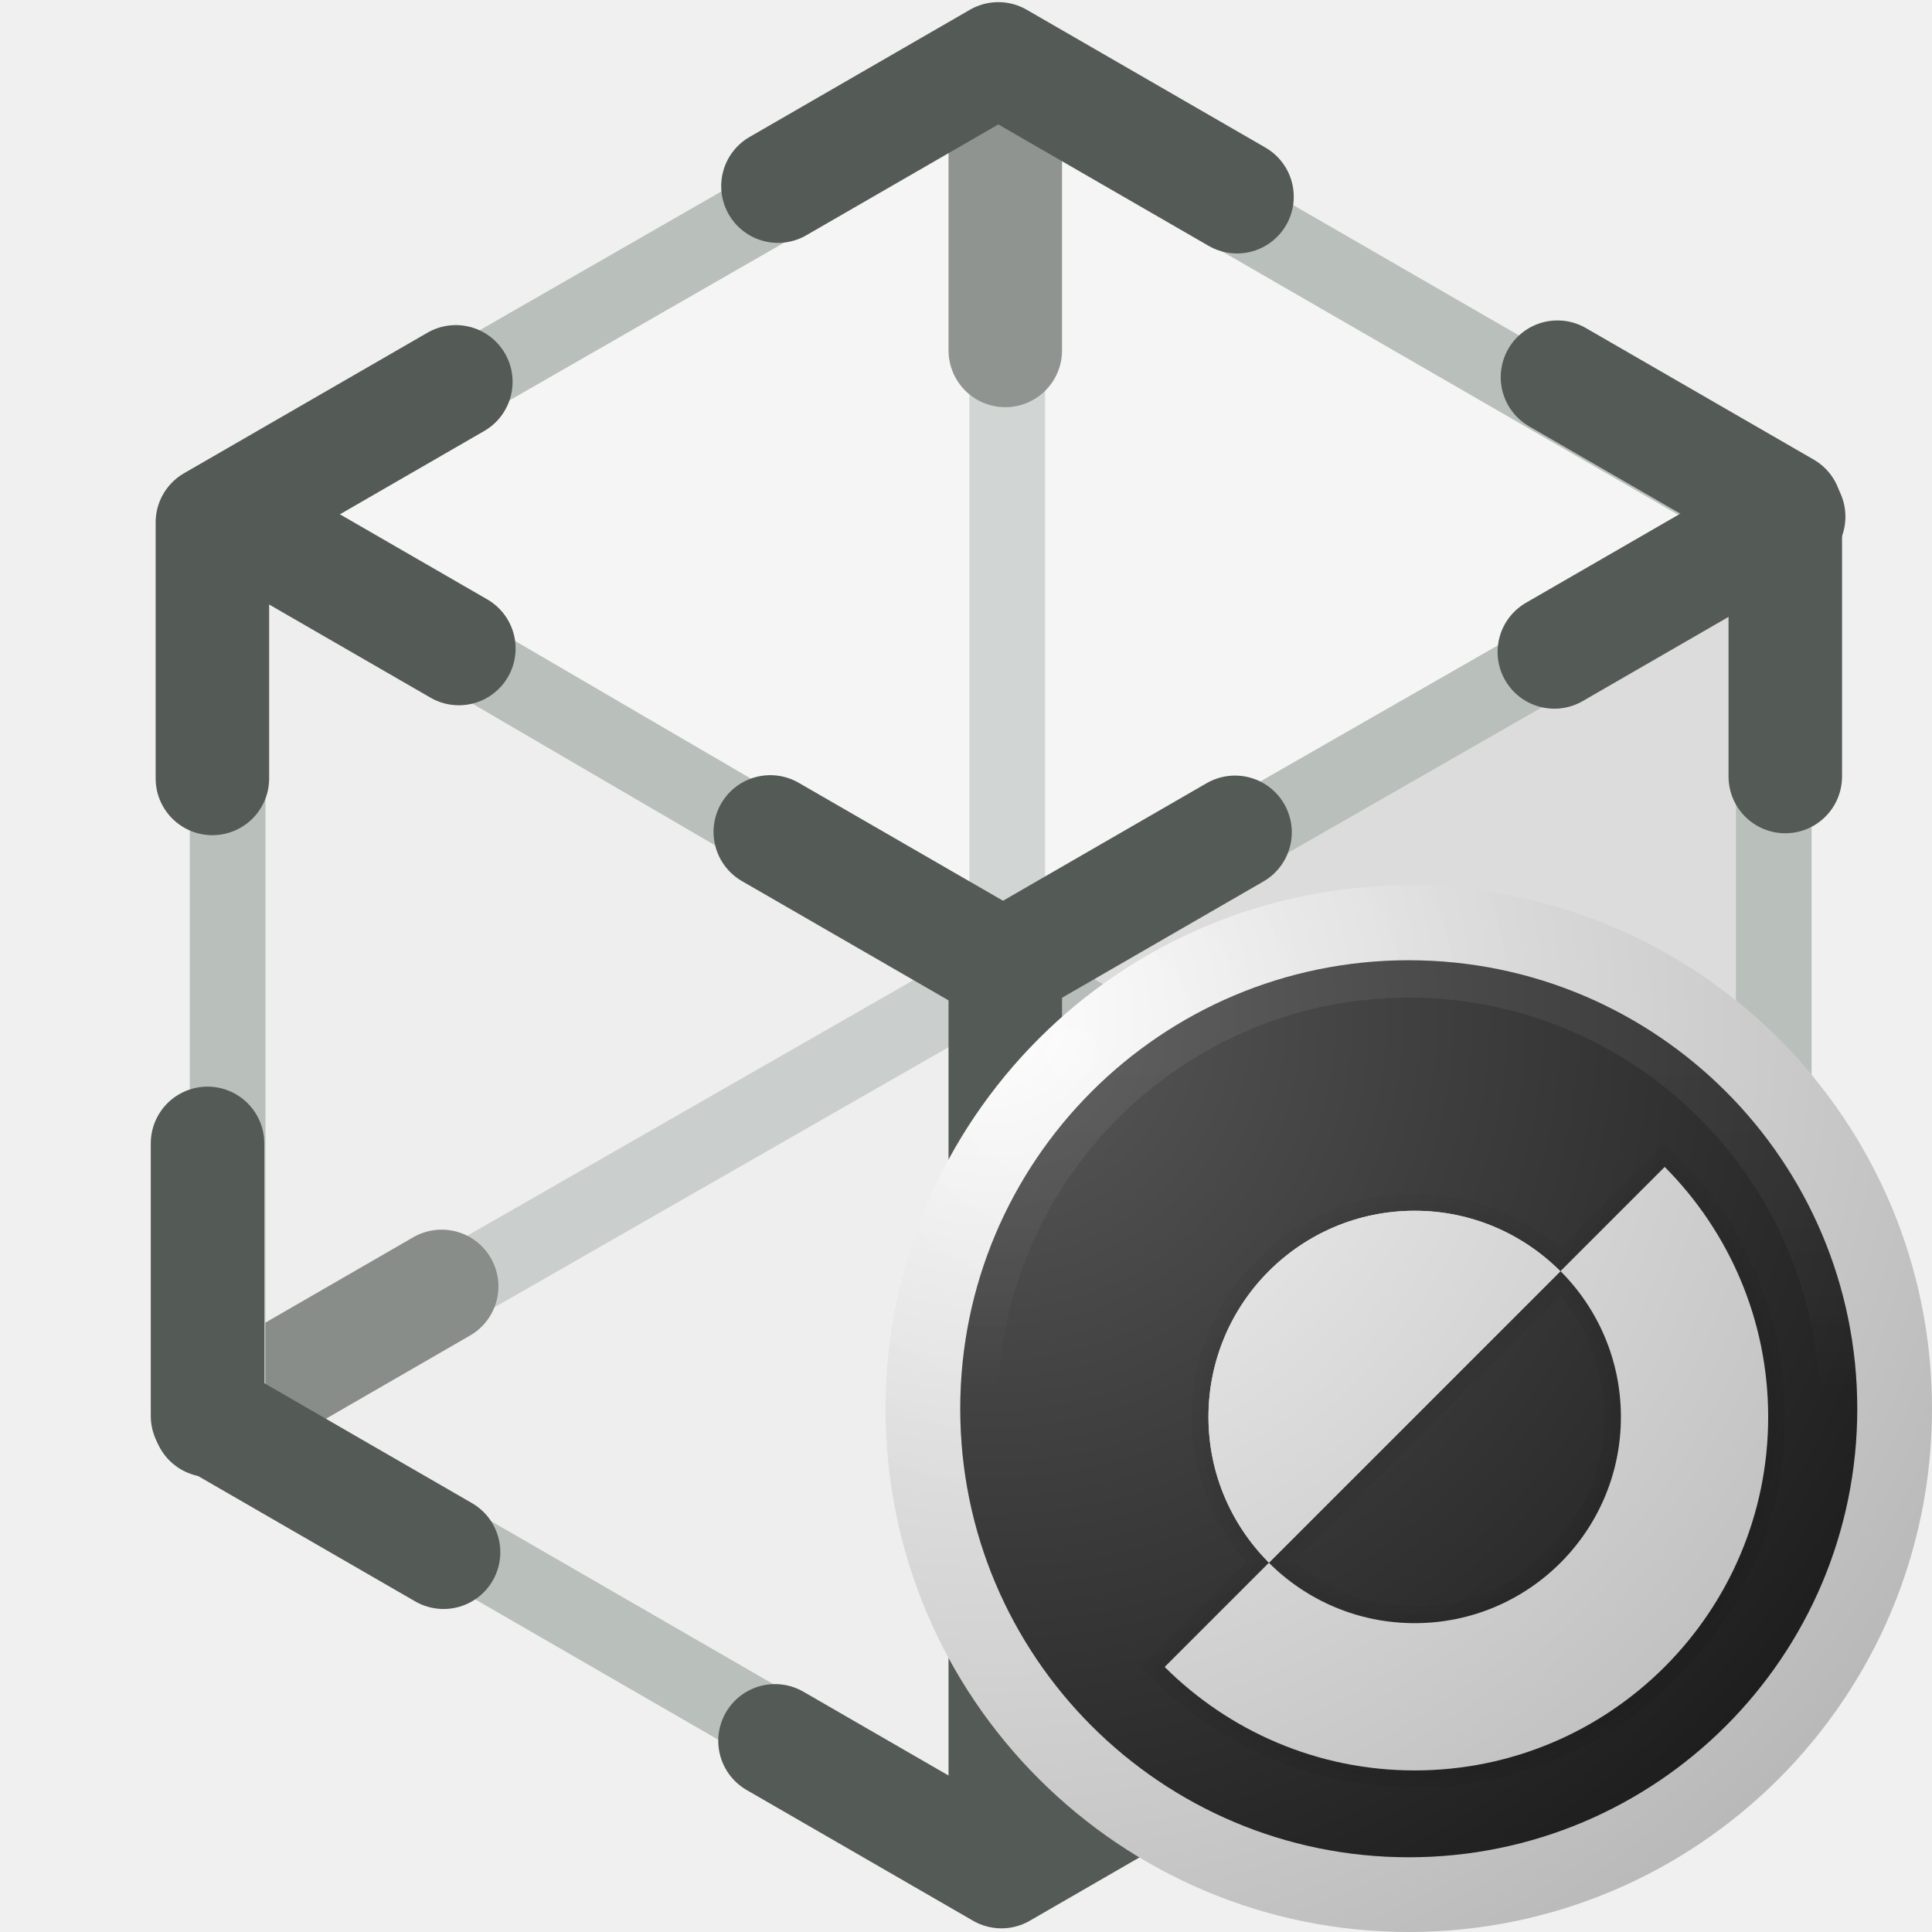
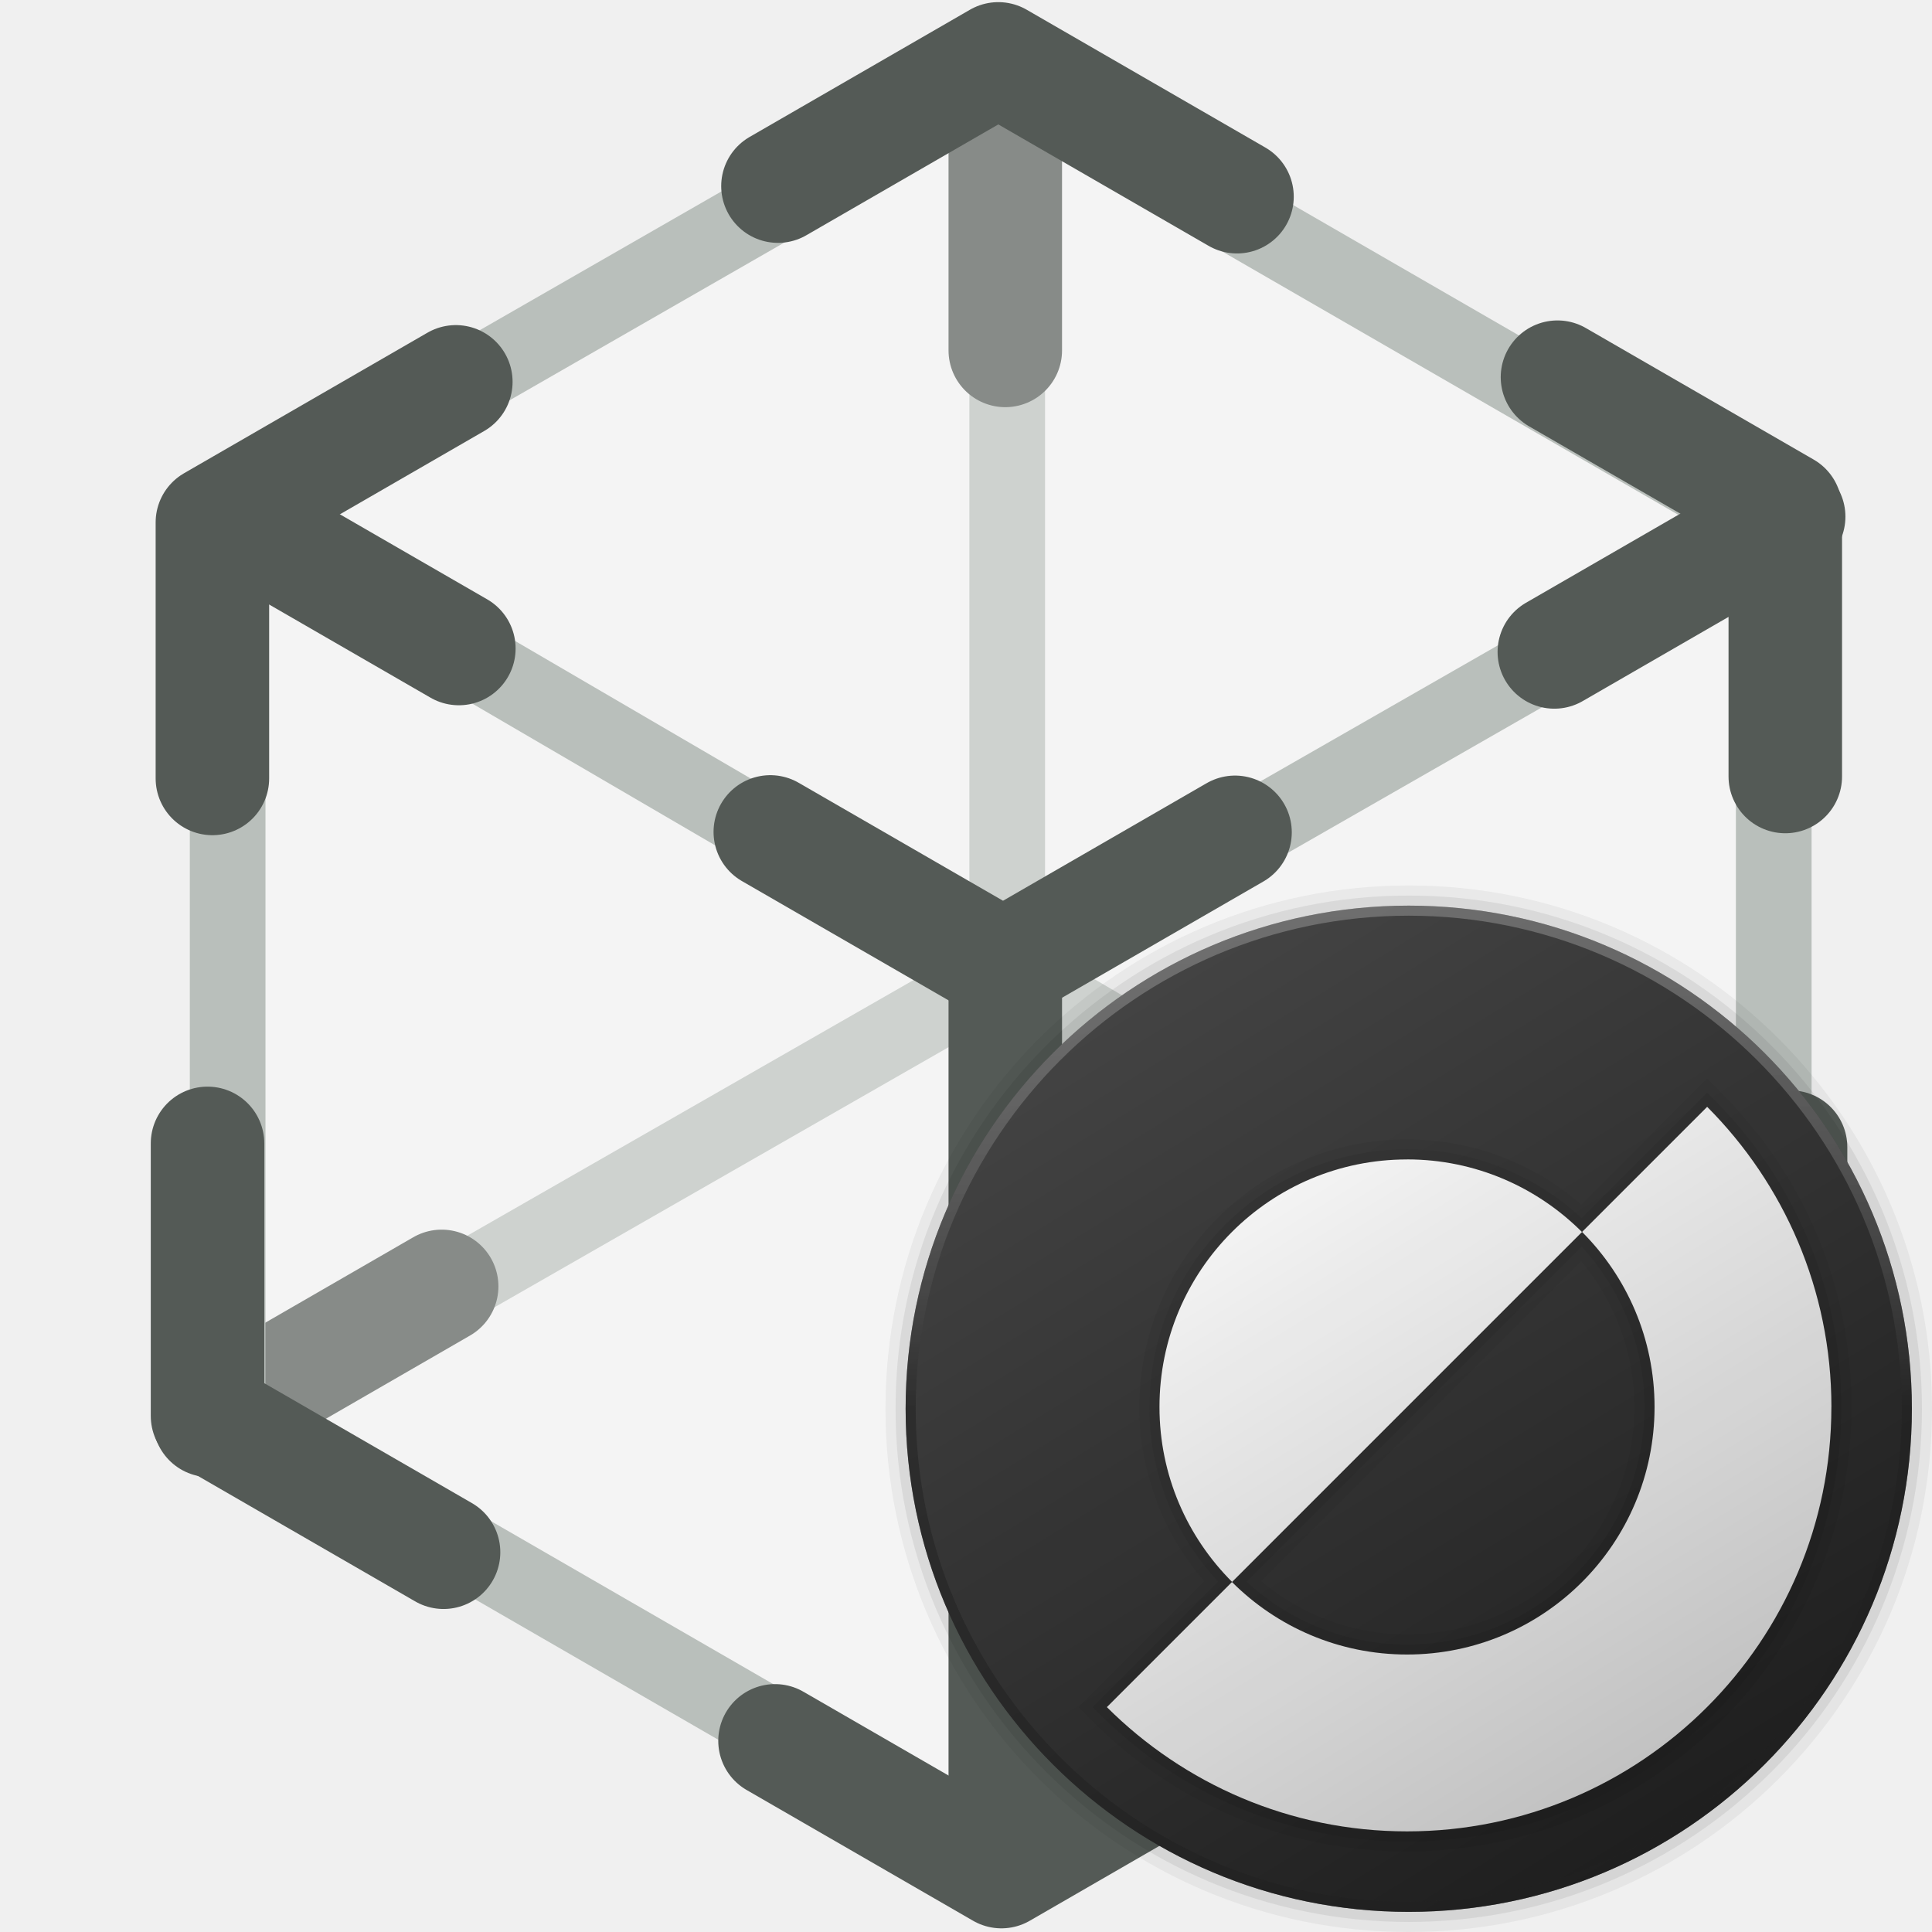
- <svg xmlns="http://www.w3.org/2000/svg" width="48" height="48" viewBox="0 0 48 48">
+ <svg xmlns="http://www.w3.org/2000/svg" xmlns:xlink="http://www.w3.org/1999/xlink" width="48" height="48" viewBox="0 0 48 48">
  <defs>
-     <radialGradient id="radial-gradient" cx="26.643" cy="26.179" fx="26.643" fy="26.179" r="13" gradientUnits="userSpaceOnUse">
+     <linearGradient id="linear-gradient" x1="28.454" y1="24.349" x2="41.546" y2="45.651" gradientUnits="userSpaceOnUse">
+       <stop offset="0" stop-color="#464646" />
+       <stop offset="1" stop-color="#212121" />
+     </linearGradient>
+     <linearGradient id="linear-gradient-2" x1="28.587" y1="24.566" x2="41.413" y2="45.434" xlink:href="#linear-gradient" />
+     <linearGradient id="linear-gradient-3" x1="31.858" y1="29.641" x2="40.6" y2="43.865" gradientUnits="userSpaceOnUse">
      <stop offset="0" stop-color="#fff" />
-       <stop offset="1" stop-color="#f5f5f5" />
-     </radialGradient>
-     <linearGradient id="linear-gradient" x1="35" y1="46.143" x2="35" y2="23.857" gradientUnits="userSpaceOnUse">
+       <stop offset=".242" stop-color="#f2f2f2" />
+       <stop offset="1" stop-color="#ccc" />
+     </linearGradient>
+     <linearGradient id="linear-gradient-4" x1="35" y1="47.5" x2="35" y2="22.5" gradientUnits="userSpaceOnUse">
      <stop offset=".5" stop-color="#212121" />
      <stop offset="1" stop-color="#fff" stop-opacity=".5" />
    </linearGradient>
-     <radialGradient id="radial-gradient-2" cx="-1002.295" cy="1060.937" fx="-1002.295" fy="1060.937" r="29.938" gradientTransform="translate(-917.6949 -972.2324) rotate(-180) scale(.9402 -.9402)" gradientUnits="userSpaceOnUse">
-       <stop offset="0" stop-color="#fff" />
-       <stop offset=".405" stop-color="#929292" />
-       <stop offset=".816" stop-color="#2a2a2a" />
-       <stop offset=".975" stop-color="#000" />
-     </radialGradient>
  </defs>
  <g id="HOUDINI_ICONS">
    <g id="layer1">
      <path id="path4046" d="M5.656,35.194l19.293-11.052" style="fill:none; stroke:#b9bfbb; stroke-width:1.88px;" />
      <path id="path4030" d="M10.973,31.96l-5.766,3.329" style="fill:none; stroke:#545a56; stroke-linecap:round; stroke-linejoin:round; stroke-width:2.82px;" />
      <path id="path4050" d="M25.024,2.156v21.906" style="fill:none; stroke:#b9bfbb; stroke-width:1.88px;" />
      <path id="path4034" d="M24.976,1.681v7.025" style="fill:none; stroke:#545a56; stroke-linecap:round; stroke-linejoin:round; stroke-width:2.82px;" />
      <path id="path3910" d="M25.017,24.146l19.089,11.143" style="fill:none; stroke:#b9bfbb; stroke-width:1.88px;" />
      <path id="path4032" d="M44.439,35.28l-5.822-3.361" style="fill:none; stroke:#545a56; stroke-linecap:round; stroke-linejoin:round; stroke-width:2.82px;" />
-       <path id="path4056" d="M25.162,24.113v22.058l18.932-10.931V13.266l-18.932,10.848Z" style="fill:rgba(184,184,184,.35); stroke-width:0px;" />
-       <path id="path4058" d="M5.232,12.851L24.695,1.692l19.463,11.107-19.204,11.003L5.232,12.851Z" style="fill:rgba(255,255,255,.35); stroke-width:0px;" />
-       <path id="path4060" d="M24.631,24.113v22.058l-18.932-10.931V13.266l18.932,10.848Z" style="fill:rgba(234,234,234,.35); stroke-width:0px;" />
+       <path id="path4056" d="M25.162,24.113v22.058l18.932-10.931V13.266l-18.932,10.848Z" style="fill:#fff; opacity:.3; stroke-width:0px;" />
+       <path id="path4058" d="M5.232,12.851L24.695,1.692l19.463,11.107-19.204,11.003L5.232,12.851Z" style="fill:#fff; opacity:.3; stroke-width:0px;" />
+       <path id="path4060" d="M24.631,24.113v22.058l-18.932-10.931V13.266l18.932,10.848Z" style="fill:#fff; opacity:.3; stroke-width:0px;" />
      <path id="path3937" d="M25.024,24.062v21.956" style="fill:none; stroke:#b9bfbb; stroke-width:1.88px;" />
      <path id="path3140" d="M5.656,12.884v22.216l19.275,11.129,19.137-11.049V13.074L24.75,1.92,5.656,12.884Z" style="fill:none; stroke:#b9bfbb; stroke-width:1.88px;" />
      <path id="path4054" d="M5.561,12.789l19.456,11.357" style="fill:none; stroke:#b9bfbb; stroke-width:1.88px;" />
      <path id="path3929" d="M24.949,24.143l19.157-10.974" style="fill:none; stroke:#b9bfbb; stroke-width:1.88px;" />
      <path id="path3945" d="M5.277,19.34v-6.361l6.048-3.492" style="fill:none; stroke:#545a56; stroke-linecap:round; stroke-linejoin:round; stroke-width:2.82px;" />
      <path id="path4014" d="M11.4,16.112l-5.766-3.329" style="fill:none; stroke:#545a56; stroke-linecap:round; stroke-linejoin:round; stroke-width:2.82px;" />
      <path id="path3947" d="M19.328,4.624l5.475-3.161,5.93,3.424" style="fill:none; stroke:#545a56; stroke-linecap:round; stroke-linejoin:round; stroke-width:2.82px;" />
      <path id="path3966" d="M38.695,9.371l5.66,3.268v6.653" style="fill:none; stroke:#545a56; stroke-linecap:round; stroke-linejoin:round; stroke-width:2.82px;" />
      <path id="path4022" d="M44.439,12.836l-5.822,3.361" style="fill:none; stroke:#545a56; stroke-linecap:round; stroke-linejoin:round; stroke-width:2.82px;" />
      <path id="path3974" d="M44.486,28.501v6.646l-5.773,3.333" style="fill:none; stroke:#545a56; stroke-linecap:round; stroke-linejoin:round; stroke-width:2.82px;" />
      <path id="path3982" d="M30.483,43.264l-5.603,3.235-5.625-3.248" style="fill:none; stroke:#545a56; stroke-linecap:round; stroke-linejoin:round; stroke-width:2.82px;" />
      <path id="path4042" d="M24.976,38.802v7.025" style="fill:none; stroke:#545a56; stroke-linecap:round; stroke-linejoin:round; stroke-width:2.82px;" />
      <path id="path3990" d="M11.02,38.565l-5.864-3.386v-6.772" style="fill:none; stroke:#545a56; stroke-linecap:round; stroke-linejoin:round; stroke-width:2.82px;" />
      <path id="path3998" d="M19.138,20.669l5.782,3.338,5.764-3.328" style="fill:none; stroke:#545a56; stroke-linecap:round; stroke-linejoin:round; stroke-width:2.82px;" />
      <path id="path4006" d="M24.976,23.991v6.598" style="fill:none; stroke:#545a56; stroke-linecap:round; stroke-linejoin:round; stroke-width:2.82px;" />
    </g>
  </g>
  <g id="SYMBOLS">
-     <g id="jellyfish">
-       <g id="badge">
-         <circle id="jf_rim" cx="35" cy="35" r="13" style="fill:url(#radial-gradient); stroke-width:0px;" />
-         <circle id="inner_rim" cx="35" cy="35" r="11.143" style="fill:#212121; stroke-width:0px;" />
-         <path d="M35.148,44.403c-2.454,0-4.764-.956-6.505-2.693l-.295-.295,2.607-2.606c-.869-1.008-1.346-2.28-1.346-3.605,0-3.055,2.485-5.54,5.54-5.54,1.325,0,2.597.476,3.605,1.345l2.607-2.607.294.296c1.736,1.742,2.693,4.052,2.693,6.505,0,5.072-4.127,9.199-9.199,9.199ZM32.131,38.809c.848.712,1.911,1.101,3.017,1.101,2.595,0,4.707-2.111,4.707-4.707,0-1.106-.39-2.169-1.101-3.017l-6.623,6.623Z" style="opacity:.05; stroke-width:0px;" />
-         <path d="M41.507,28.846l-.147-.148-2.598,2.598c-.989-.916-2.262-1.424-3.613-1.424-2.94,0-5.332,2.392-5.332,5.332,0,1.351.507,2.624,1.424,3.613l-2.598,2.598.148.147c1.702,1.697,3.96,2.632,6.358,2.632,4.958,0,8.991-4.033,8.991-8.991,0-2.398-.935-4.656-2.632-6.358ZM35.148,40.119c-1.243,0-2.412-.463-3.321-1.3l6.937-6.937c.837.909,1.3,2.079,1.3,3.321,0,2.71-2.205,4.915-4.915,4.915Z" style="opacity:.07; stroke-width:0px;" />
-         <path d="M38.768,31.583l-7.241,7.241c-.927-.927-1.503-2.205-1.503-3.62,0-2.83,2.293-5.123,5.123-5.123,1.415,0,2.693.576,3.62,1.503Z" style="fill:#f5f5f5; stroke-width:0px;" />
-         <path d="M41.359,28.992l-2.589,2.589c.927.927,1.501,2.208,1.501,3.623,0,2.829-2.294,5.123-5.123,5.123-1.415,0-2.696-.573-3.623-1.501l-2.589,2.589c1.591,1.586,3.786,2.571,6.211,2.571,4.85,0,8.783-3.933,8.783-8.783,0-2.425-.986-4.621-2.571-6.211Z" style="fill:#f5f5f5; stroke-width:0px;" />
-         <path d="M38.768,31.583l-7.241,7.241c-.927-.927-1.503-2.205-1.503-3.62,0-2.83,2.293-5.123,5.123-5.123,1.415,0,2.693.576,3.62,1.503Z" style="fill:#f5f5f5; stroke-width:0px;" />
-         <path d="M35,23.857c-6.154,0-11.143,4.989-11.143,11.143s4.989,11.143,11.143,11.143,11.143-4.989,11.143-11.143-4.989-11.143-11.143-11.143ZM35,45.214c-5.632,0-10.214-4.583-10.214-10.214s4.582-10.214,10.214-10.214,10.214,4.583,10.214,10.214-4.582,10.214-10.214,10.214Z" style="fill:url(#linear-gradient); opacity:.15; stroke-width:0px;" />
-         <circle id="glass" cx="35" cy="35" r="13" style="fill:url(#radial-gradient-2); isolation:isolate; opacity:.25; stroke-width:0px;" />
-       </g>
-     </g>
+     <circle cx="35" cy="35" r="12.75" style="opacity:.07; stroke-width:0px;" />
+     <circle id="background_round" cx="35" cy="35" r="12.5" style="fill:url(#linear-gradient); stroke-width:0px;" />
+     <circle cx="35" cy="35" r="12.25" style="fill:url(#linear-gradient-2); stroke-width:0px;" />
+     <path id="shadow" d="M34.956,46c-2.945,0-5.719-1.148-7.81-3.232l-.354-.354,3.129-3.129c-1.044-1.21-1.615-2.737-1.615-4.328,0-3.667,2.983-6.65,6.65-6.65,1.59,0,3.118.572,4.328,1.615l3.13-3.129.353.355c2.084,2.091,3.233,4.864,3.233,7.809,0,6.089-4.954,11.043-11.043,11.043ZM31.335,39.285c1.018.855,2.294,1.322,3.622,1.322,3.116,0,5.65-2.535,5.65-5.65,0-1.328-.468-2.603-1.322-3.622l-7.95,7.95Z" style="opacity:.05; stroke-width:0px;" />
+     <path id="shadow-2" d="M42.59,27.324l-.177-.178-3.119,3.119c-1.188-1.1-2.715-1.709-4.338-1.709-3.529,0-6.4,2.871-6.4,6.4,0,1.622.609,3.151,1.709,4.338l-3.119,3.119.177.177c2.044,2.038,4.754,3.16,7.633,3.16,5.951,0,10.793-4.842,10.793-10.793,0-2.878-1.122-5.589-3.16-7.633ZM34.956,40.857c-1.492,0-2.895-.556-3.987-1.56l8.327-8.327c1.004,1.092,1.56,2.495,1.56,3.987,0,3.253-2.647,5.9-5.9,5.9Z" style="opacity:.07; stroke-width:0px;" />
+     <path id="logo" d="M45.5,34.957c0,5.822-4.721,10.543-10.543,10.543-2.911,0-5.547-1.183-7.457-3.087l3.108-3.108c1.113,1.113,2.651,1.801,4.349,1.801,3.397,0,6.15-2.754,6.15-6.15,0-1.698-.688-3.236-1.801-4.349l3.108-3.108c1.904,1.909,3.087,4.545,3.087,7.457ZM34.957,28.806c-3.397,0-6.15,2.753-6.15,6.15,0,1.699.691,3.233,1.804,4.346l8.693-8.693c-1.113-1.113-2.648-1.804-4.346-1.804Z" style="fill:url(#linear-gradient-3); stroke-width:0px;" />
+     <path d="M35,22.5c-6.904,0-12.5,5.596-12.5,12.5s5.596,12.5,12.5,12.5,12.5-5.596,12.5-12.5-5.596-12.5-12.5-12.5ZM35,47.25c-6.755,0-12.25-5.495-12.25-12.25s5.495-12.25,12.25-12.25,12.25,5.495,12.25,12.25-5.495,12.25-12.25,12.25Z" style="fill:url(#linear-gradient-4); opacity:.5; stroke-width:0px;" />
+     <circle cx="35" cy="35" r="13" style="opacity:.05; stroke-width:0px;" />
  </g>
</svg>
